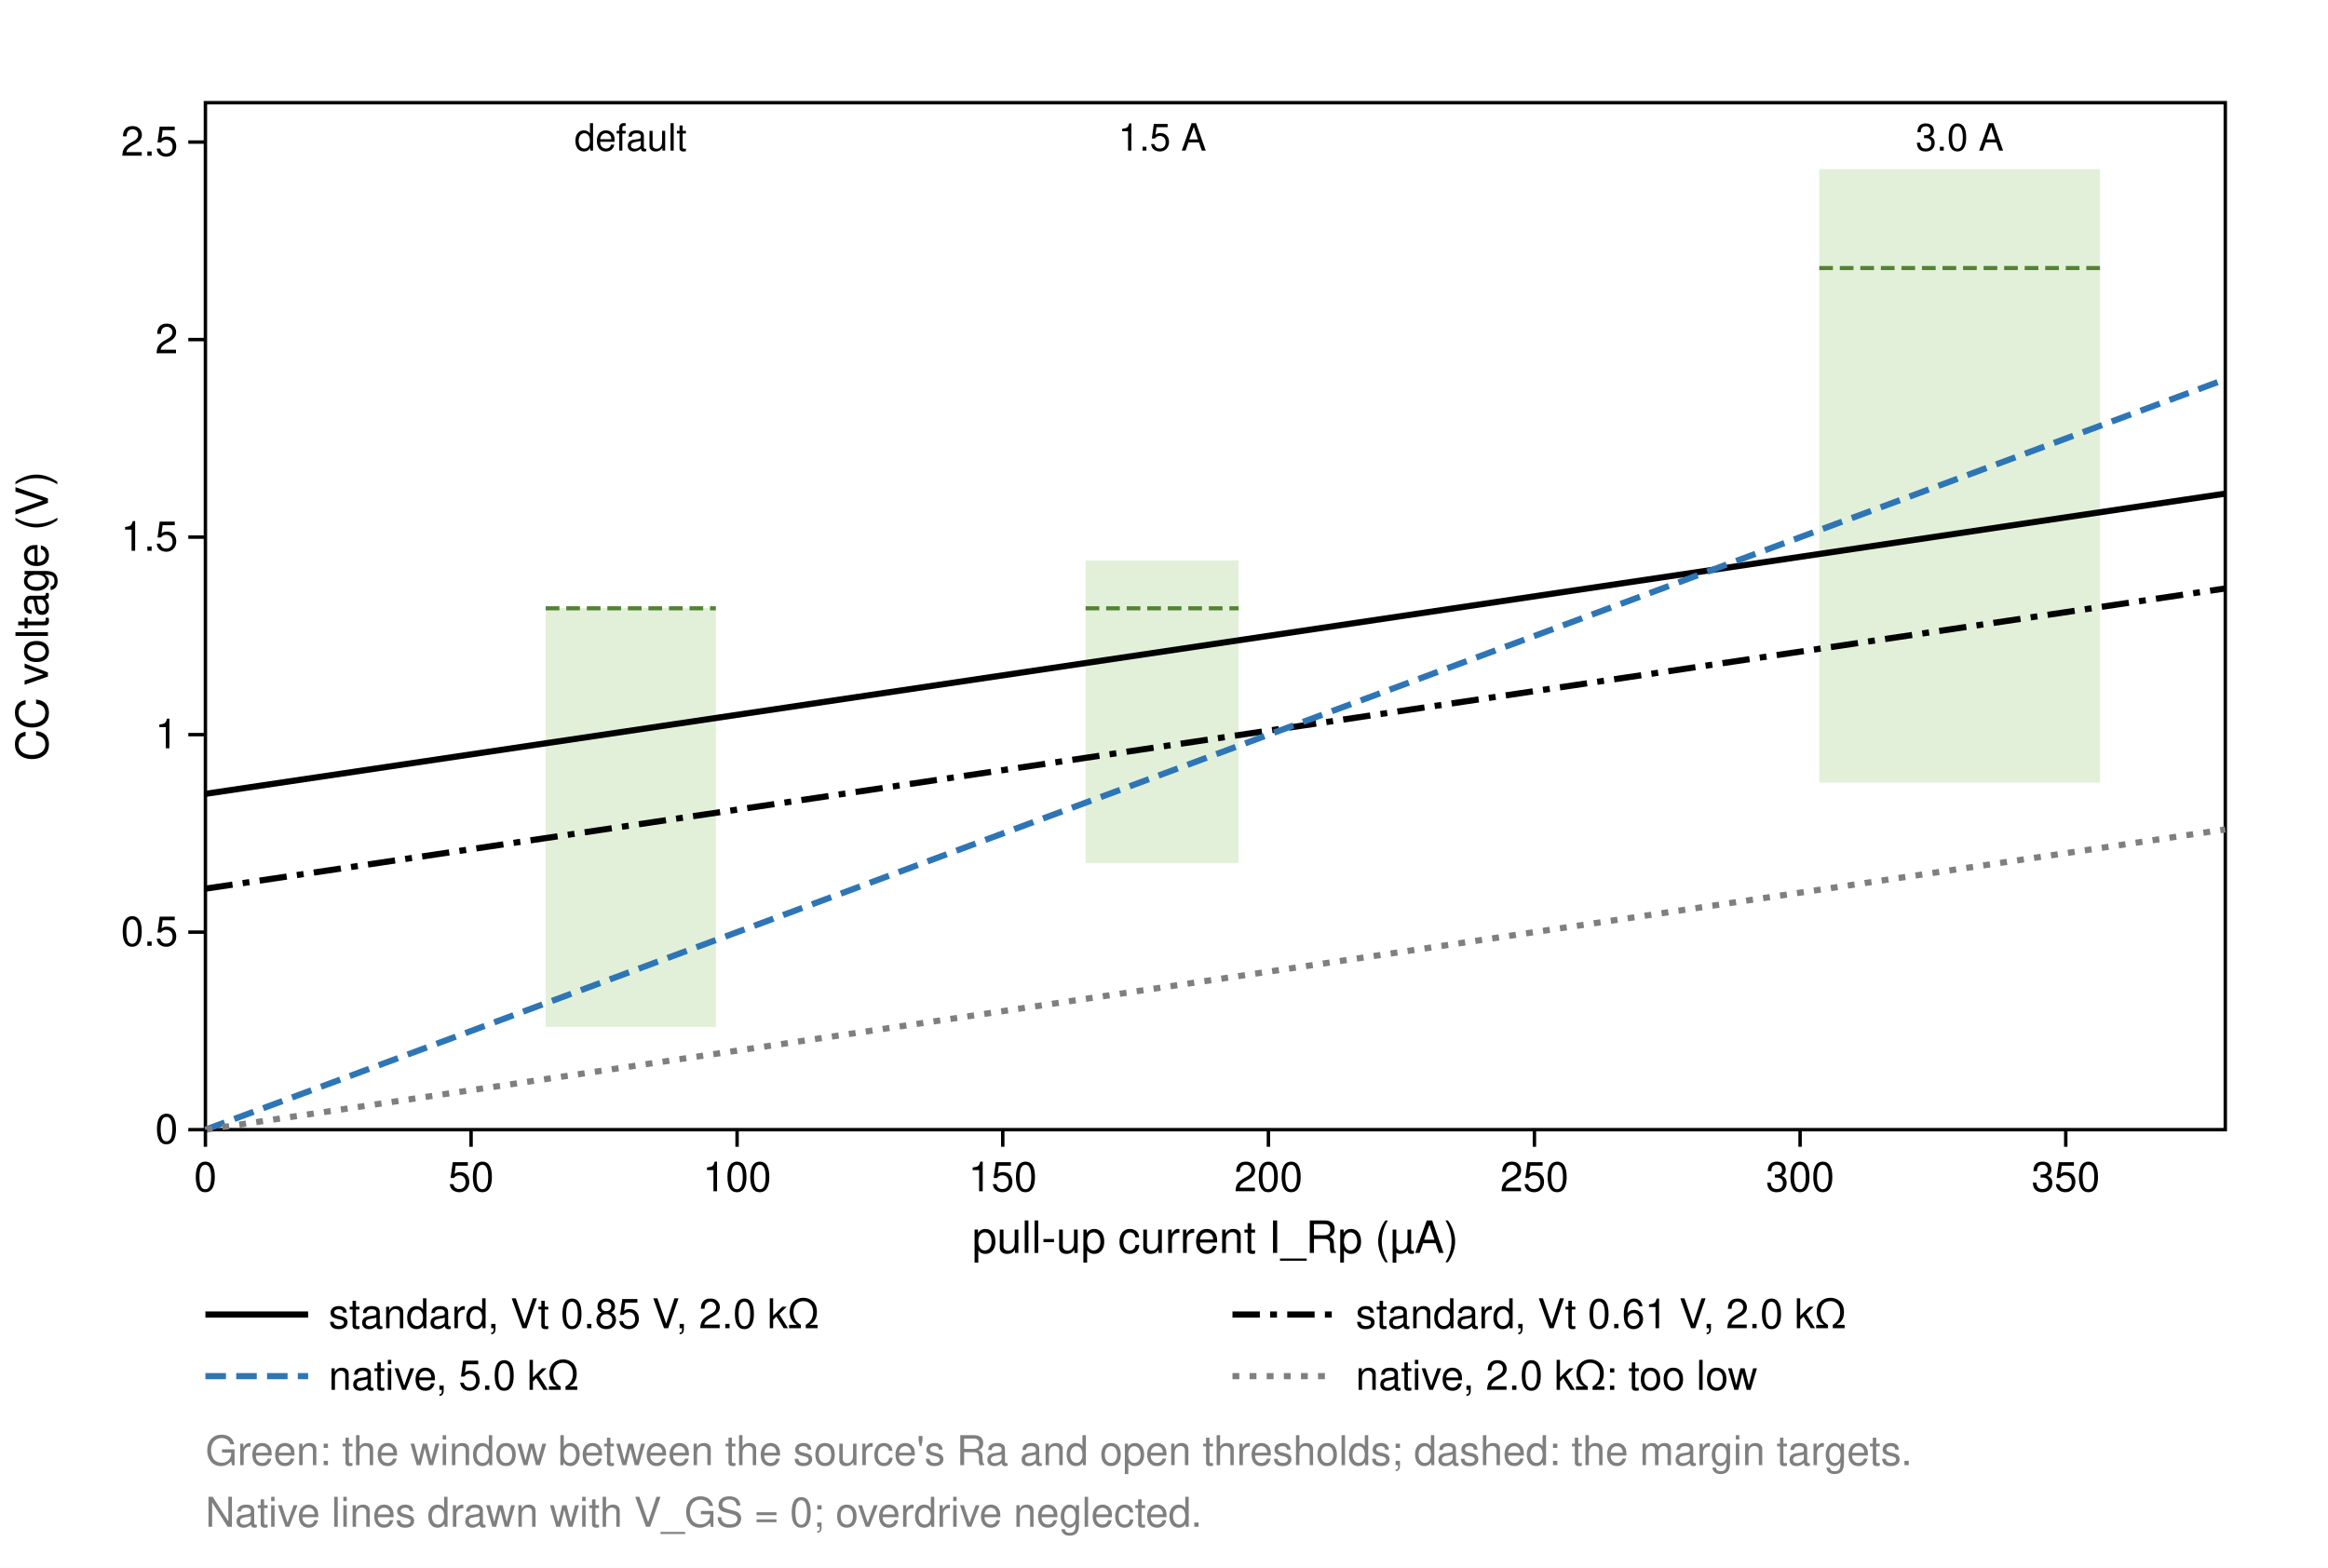
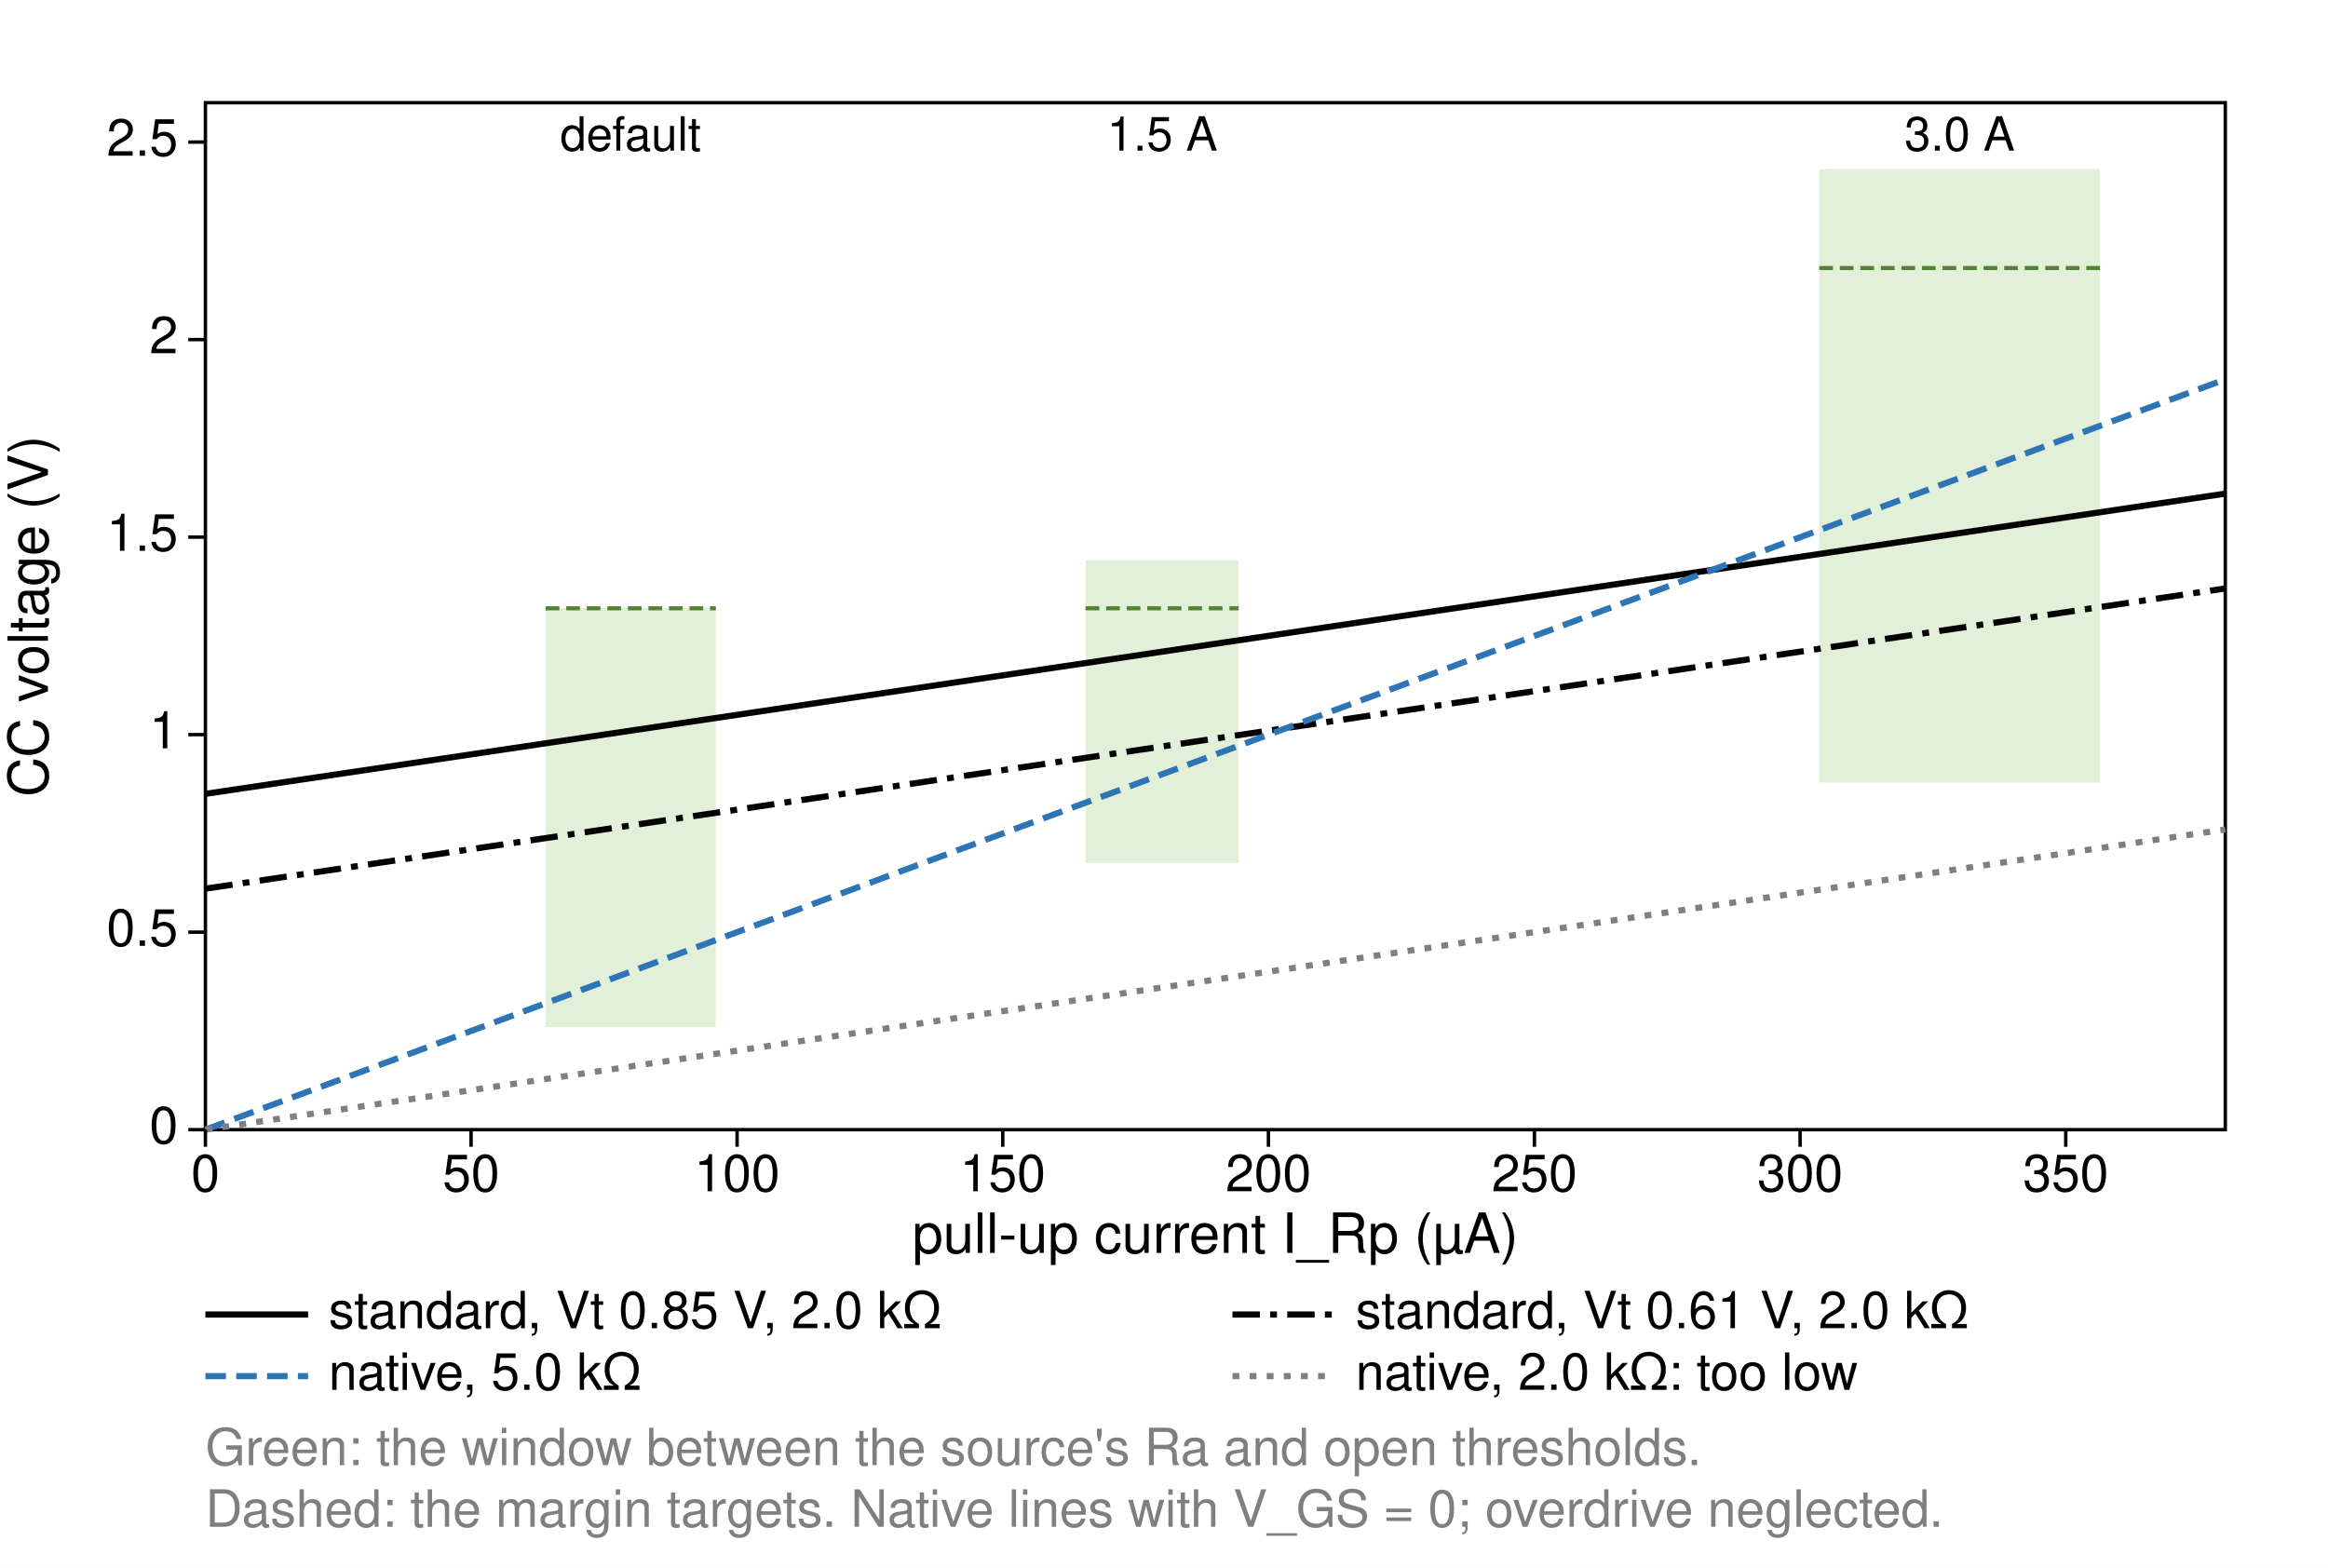
<svg xmlns="http://www.w3.org/2000/svg" width="680" height="458" viewBox="0 0 680 458">
  <defs>
    <marker id="arr" viewBox="0 0 10 10" refX="9" refY="5" markerWidth="7" markerHeight="7" orient="auto-start-reverse">
      <path d="M0,0 L10,5 L0,10 z" fill="#000000" />
    </marker>
  </defs>
  <rect width="680" height="458" fill="#ffffff" />
  <rect x="159.4" y="177.6" width="49.7" height="122.4" rx="0" fill="#e2f0d9" stroke="none" stroke-width="1.0" />
  <line x1="159.4" y1="177.7" x2="209.1" y2="177.7" stroke="#548235" stroke-width="1.2" stroke-dasharray="4,2" />
-   <text x="184.2" y="44.0" font-family="Helvetica, Arial, sans-serif" font-size="11" text-anchor="middle" font-weight="normal" fill="#000000">default</text>
+   <text x="184.2" y="44.0" font-family="Helvetica, Arial, sans-serif" font-size="13.8" text-anchor="middle" font-weight="normal" fill="#000000">default</text>
  <rect x="317.1" y="163.7" width="44.7" height="88.4" rx="0" fill="#e2f0d9" stroke="none" stroke-width="1.0" />
  <line x1="317.1" y1="177.7" x2="361.8" y2="177.7" stroke="#548235" stroke-width="1.2" stroke-dasharray="4,2" />
-   <text x="339.5" y="44.0" font-family="Helvetica, Arial, sans-serif" font-size="11" text-anchor="middle" font-weight="normal" fill="#000000">1.5 A</text>
+   <text x="339.5" y="44.0" font-family="Helvetica, Arial, sans-serif" font-size="13.8" text-anchor="middle" font-weight="normal" fill="#000000">1.5 A</text>
  <rect x="531.4" y="49.4" width="82.0" height="179.2" rx="0" fill="#e2f0d9" stroke="none" stroke-width="1.0" />
  <line x1="531.4" y1="78.3" x2="613.4" y2="78.3" stroke="#548235" stroke-width="1.2" stroke-dasharray="4,2" />
-   <text x="572.4" y="44.0" font-family="Helvetica, Arial, sans-serif" font-size="11" text-anchor="middle" font-weight="normal" fill="#000000">3.0 A</text>
+   <text x="572.4" y="44.0" font-family="Helvetica, Arial, sans-serif" font-size="13.8" text-anchor="middle" font-weight="normal" fill="#000000">3.0 A</text>
  <rect x="60.0" y="30.0" width="590.0" height="300.0" rx="0" fill="none" stroke="#000000" stroke-width="1.0" />
  <line x1="55.0" y1="330.0" x2="60.0" y2="330.0" stroke="#000000" stroke-width="1.0" />
-   <text x="52.0" y="334.0" font-family="Helvetica, Arial, sans-serif" font-size="12" text-anchor="end" font-weight="normal" fill="#000000">0</text>
+   <text x="52.0" y="334.0" font-family="Helvetica, Arial, sans-serif" font-size="15.0" text-anchor="end" font-weight="normal" fill="#000000">0</text>
  <line x1="55.0" y1="272.3" x2="60.0" y2="272.3" stroke="#000000" stroke-width="1.0" />
-   <text x="52.0" y="276.3" font-family="Helvetica, Arial, sans-serif" font-size="12" text-anchor="end" font-weight="normal" fill="#000000">0.5</text>
+   <text x="52.0" y="276.3" font-family="Helvetica, Arial, sans-serif" font-size="15.0" text-anchor="end" font-weight="normal" fill="#000000">0.5</text>
  <line x1="55.0" y1="214.6" x2="60.0" y2="214.6" stroke="#000000" stroke-width="1.0" />
-   <text x="52.0" y="218.6" font-family="Helvetica, Arial, sans-serif" font-size="12" text-anchor="end" font-weight="normal" fill="#000000">1</text>
+   <text x="52.0" y="218.6" font-family="Helvetica, Arial, sans-serif" font-size="15.0" text-anchor="end" font-weight="normal" fill="#000000">1</text>
  <line x1="55.0" y1="156.9" x2="60.0" y2="156.9" stroke="#000000" stroke-width="1.0" />
-   <text x="52.0" y="160.9" font-family="Helvetica, Arial, sans-serif" font-size="12" text-anchor="end" font-weight="normal" fill="#000000">1.5</text>
+   <text x="52.0" y="160.9" font-family="Helvetica, Arial, sans-serif" font-size="15.0" text-anchor="end" font-weight="normal" fill="#000000">1.5</text>
  <line x1="55.0" y1="99.2" x2="60.0" y2="99.2" stroke="#000000" stroke-width="1.0" />
-   <text x="52.0" y="103.2" font-family="Helvetica, Arial, sans-serif" font-size="12" text-anchor="end" font-weight="normal" fill="#000000">2</text>
+   <text x="52.0" y="103.2" font-family="Helvetica, Arial, sans-serif" font-size="15.0" text-anchor="end" font-weight="normal" fill="#000000">2</text>
  <line x1="55.0" y1="41.5" x2="60.0" y2="41.5" stroke="#000000" stroke-width="1.0" />
-   <text x="52.0" y="45.5" font-family="Helvetica, Arial, sans-serif" font-size="12" text-anchor="end" font-weight="normal" fill="#000000">2.5</text>
-   <text x="14.0" y="180.0" font-family="Helvetica, Arial, sans-serif" font-size="13" text-anchor="middle" font-weight="normal" fill="#000000" transform="rotate(-90 14.0 180.0)">CC voltage (V)</text>
+   <text x="52.0" y="45.5" font-family="Helvetica, Arial, sans-serif" font-size="15.0" text-anchor="end" font-weight="normal" fill="#000000">2.5</text>
+   <text x="14.0" y="180.0" font-family="Helvetica, Arial, sans-serif" font-size="16.2" text-anchor="middle" font-weight="normal" fill="#000000" transform="rotate(-90 14.0 180.0)">CC voltage (V)</text>
  <polyline points="60.0,231.9 650.0,144.2" fill="none" stroke="#000000" stroke-width="1.8" />
  <polyline points="60.0,259.6 650.0,171.9" fill="none" stroke="#000000" stroke-width="1.8" stroke-dasharray="8,3,2,3" />
  <polyline points="60.0,330.0 650.0,110.8" fill="none" stroke="#2e75b6" stroke-width="1.8" stroke-dasharray="6,3" />
  <polyline points="60.0,330.0 650.0,242.3" fill="none" stroke="#7f7f7f" stroke-width="1.8" stroke-dasharray="2,3" />
  <line x1="60.0" y1="330.0" x2="60.0" y2="335.0" stroke="#000000" stroke-width="1.0" />
-   <text x="60.0" y="348.0" font-family="Helvetica, Arial, sans-serif" font-size="12" text-anchor="middle" font-weight="normal" fill="#000000">0</text>
+   <text x="60.0" y="348.0" font-family="Helvetica, Arial, sans-serif" font-size="15.0" text-anchor="middle" font-weight="normal" fill="#000000">0</text>
  <line x1="137.6" y1="330.0" x2="137.6" y2="335.0" stroke="#000000" stroke-width="1.0" />
-   <text x="137.6" y="348.0" font-family="Helvetica, Arial, sans-serif" font-size="12" text-anchor="middle" font-weight="normal" fill="#000000">50</text>
+   <text x="137.6" y="348.0" font-family="Helvetica, Arial, sans-serif" font-size="15.0" text-anchor="middle" font-weight="normal" fill="#000000">50</text>
  <line x1="215.3" y1="330.0" x2="215.3" y2="335.0" stroke="#000000" stroke-width="1.0" />
-   <text x="215.3" y="348.0" font-family="Helvetica, Arial, sans-serif" font-size="12" text-anchor="middle" font-weight="normal" fill="#000000">100</text>
+   <text x="215.3" y="348.0" font-family="Helvetica, Arial, sans-serif" font-size="15.0" text-anchor="middle" font-weight="normal" fill="#000000">100</text>
  <line x1="292.9" y1="330.0" x2="292.9" y2="335.0" stroke="#000000" stroke-width="1.0" />
-   <text x="292.9" y="348.0" font-family="Helvetica, Arial, sans-serif" font-size="12" text-anchor="middle" font-weight="normal" fill="#000000">150</text>
+   <text x="292.9" y="348.0" font-family="Helvetica, Arial, sans-serif" font-size="15.0" text-anchor="middle" font-weight="normal" fill="#000000">150</text>
  <line x1="370.5" y1="330.0" x2="370.5" y2="335.0" stroke="#000000" stroke-width="1.0" />
-   <text x="370.5" y="348.0" font-family="Helvetica, Arial, sans-serif" font-size="12" text-anchor="middle" font-weight="normal" fill="#000000">200</text>
+   <text x="370.5" y="348.0" font-family="Helvetica, Arial, sans-serif" font-size="15.0" text-anchor="middle" font-weight="normal" fill="#000000">200</text>
  <line x1="448.2" y1="330.0" x2="448.2" y2="335.0" stroke="#000000" stroke-width="1.0" />
-   <text x="448.2" y="348.0" font-family="Helvetica, Arial, sans-serif" font-size="12" text-anchor="middle" font-weight="normal" fill="#000000">250</text>
+   <text x="448.2" y="348.0" font-family="Helvetica, Arial, sans-serif" font-size="15.0" text-anchor="middle" font-weight="normal" fill="#000000">250</text>
  <line x1="525.8" y1="330.0" x2="525.8" y2="335.0" stroke="#000000" stroke-width="1.0" />
-   <text x="525.8" y="348.0" font-family="Helvetica, Arial, sans-serif" font-size="12" text-anchor="middle" font-weight="normal" fill="#000000">300</text>
+   <text x="525.8" y="348.0" font-family="Helvetica, Arial, sans-serif" font-size="15.0" text-anchor="middle" font-weight="normal" fill="#000000">300</text>
  <line x1="603.4" y1="330.0" x2="603.4" y2="335.0" stroke="#000000" stroke-width="1.0" />
-   <text x="603.4" y="348.0" font-family="Helvetica, Arial, sans-serif" font-size="12" text-anchor="middle" font-weight="normal" fill="#000000">350</text>
-   <text x="355.0" y="366.0" font-family="Helvetica, Arial, sans-serif" font-size="13" text-anchor="middle" font-weight="normal" fill="#000000">pull-up current I_Rp (µA)</text>
+   <text x="603.4" y="348.0" font-family="Helvetica, Arial, sans-serif" font-size="15.0" text-anchor="middle" font-weight="normal" fill="#000000">350</text>
+   <text x="355.0" y="366.0" font-family="Helvetica, Arial, sans-serif" font-size="16.2" text-anchor="middle" font-weight="normal" fill="#000000">pull-up current I_Rp (µA)</text>
  <line x1="60.0" y1="384.0" x2="90.0" y2="384.0" stroke="#000000" stroke-width="1.8" />
-   <text x="96.0" y="388.0" font-family="Helvetica, Arial, sans-serif" font-size="12" text-anchor="start" font-weight="normal" fill="#000000">standard, Vt 0.85 V, 2.0 kΩ</text>
+   <text x="96.0" y="388.0" font-family="Helvetica, Arial, sans-serif" font-size="15.0" text-anchor="start" font-weight="normal" fill="#000000">standard, Vt 0.85 V, 2.0 kΩ</text>
  <line x1="360.0" y1="384.0" x2="390.0" y2="384.0" stroke="#000000" stroke-width="1.8" stroke-dasharray="8,3,2,3" />
-   <text x="396.0" y="388.0" font-family="Helvetica, Arial, sans-serif" font-size="12" text-anchor="start" font-weight="normal" fill="#000000">standard, Vt 0.61 V, 2.0 kΩ</text>
+   <text x="396.0" y="388.0" font-family="Helvetica, Arial, sans-serif" font-size="15.0" text-anchor="start" font-weight="normal" fill="#000000">standard, Vt 0.61 V, 2.0 kΩ</text>
  <line x1="60.0" y1="402.0" x2="90.0" y2="402.0" stroke="#2e75b6" stroke-width="1.8" stroke-dasharray="6,3" />
-   <text x="96.0" y="406.0" font-family="Helvetica, Arial, sans-serif" font-size="12" text-anchor="start" font-weight="normal" fill="#000000">native, 5.0 kΩ</text>
+   <text x="96.0" y="406.0" font-family="Helvetica, Arial, sans-serif" font-size="15.0" text-anchor="start" font-weight="normal" fill="#000000">native, 5.0 kΩ</text>
  <line x1="360.0" y1="402.0" x2="390.0" y2="402.0" stroke="#7f7f7f" stroke-width="1.8" stroke-dasharray="2,3" />
-   <text x="396.0" y="406.0" font-family="Helvetica, Arial, sans-serif" font-size="12" text-anchor="start" font-weight="normal" fill="#000000">native, 2.0 kΩ: too low</text>
-   <text x="60.0" y="428.0" font-family="Helvetica, Arial, sans-serif" font-size="12" text-anchor="start" font-weight="normal" fill="#7f7f7f">Green: the window between the source's Ra and open thresholds; dashed: the margin targets.</text>
-   <text x="60.0" y="446.0" font-family="Helvetica, Arial, sans-serif" font-size="12" text-anchor="start" font-weight="normal" fill="#7f7f7f">Native lines drawn with V_GS = 0; overdrive neglected.</text>
+   <text x="396.0" y="406.0" font-family="Helvetica, Arial, sans-serif" font-size="15.0" text-anchor="start" font-weight="normal" fill="#000000">native, 2.0 kΩ: too low</text>
+   <text x="60.0" y="428.0" font-family="Helvetica, Arial, sans-serif" font-size="15.0" text-anchor="start" font-weight="normal" fill="#7f7f7f">Green: the window between the source's Ra and open thresholds.</text>
+   <text x="60.0" y="446.0" font-family="Helvetica, Arial, sans-serif" font-size="15.0" text-anchor="start" font-weight="normal" fill="#7f7f7f">Dashed: the margin targets. Native lines with V_GS = 0; overdrive neglected.</text>
</svg>
